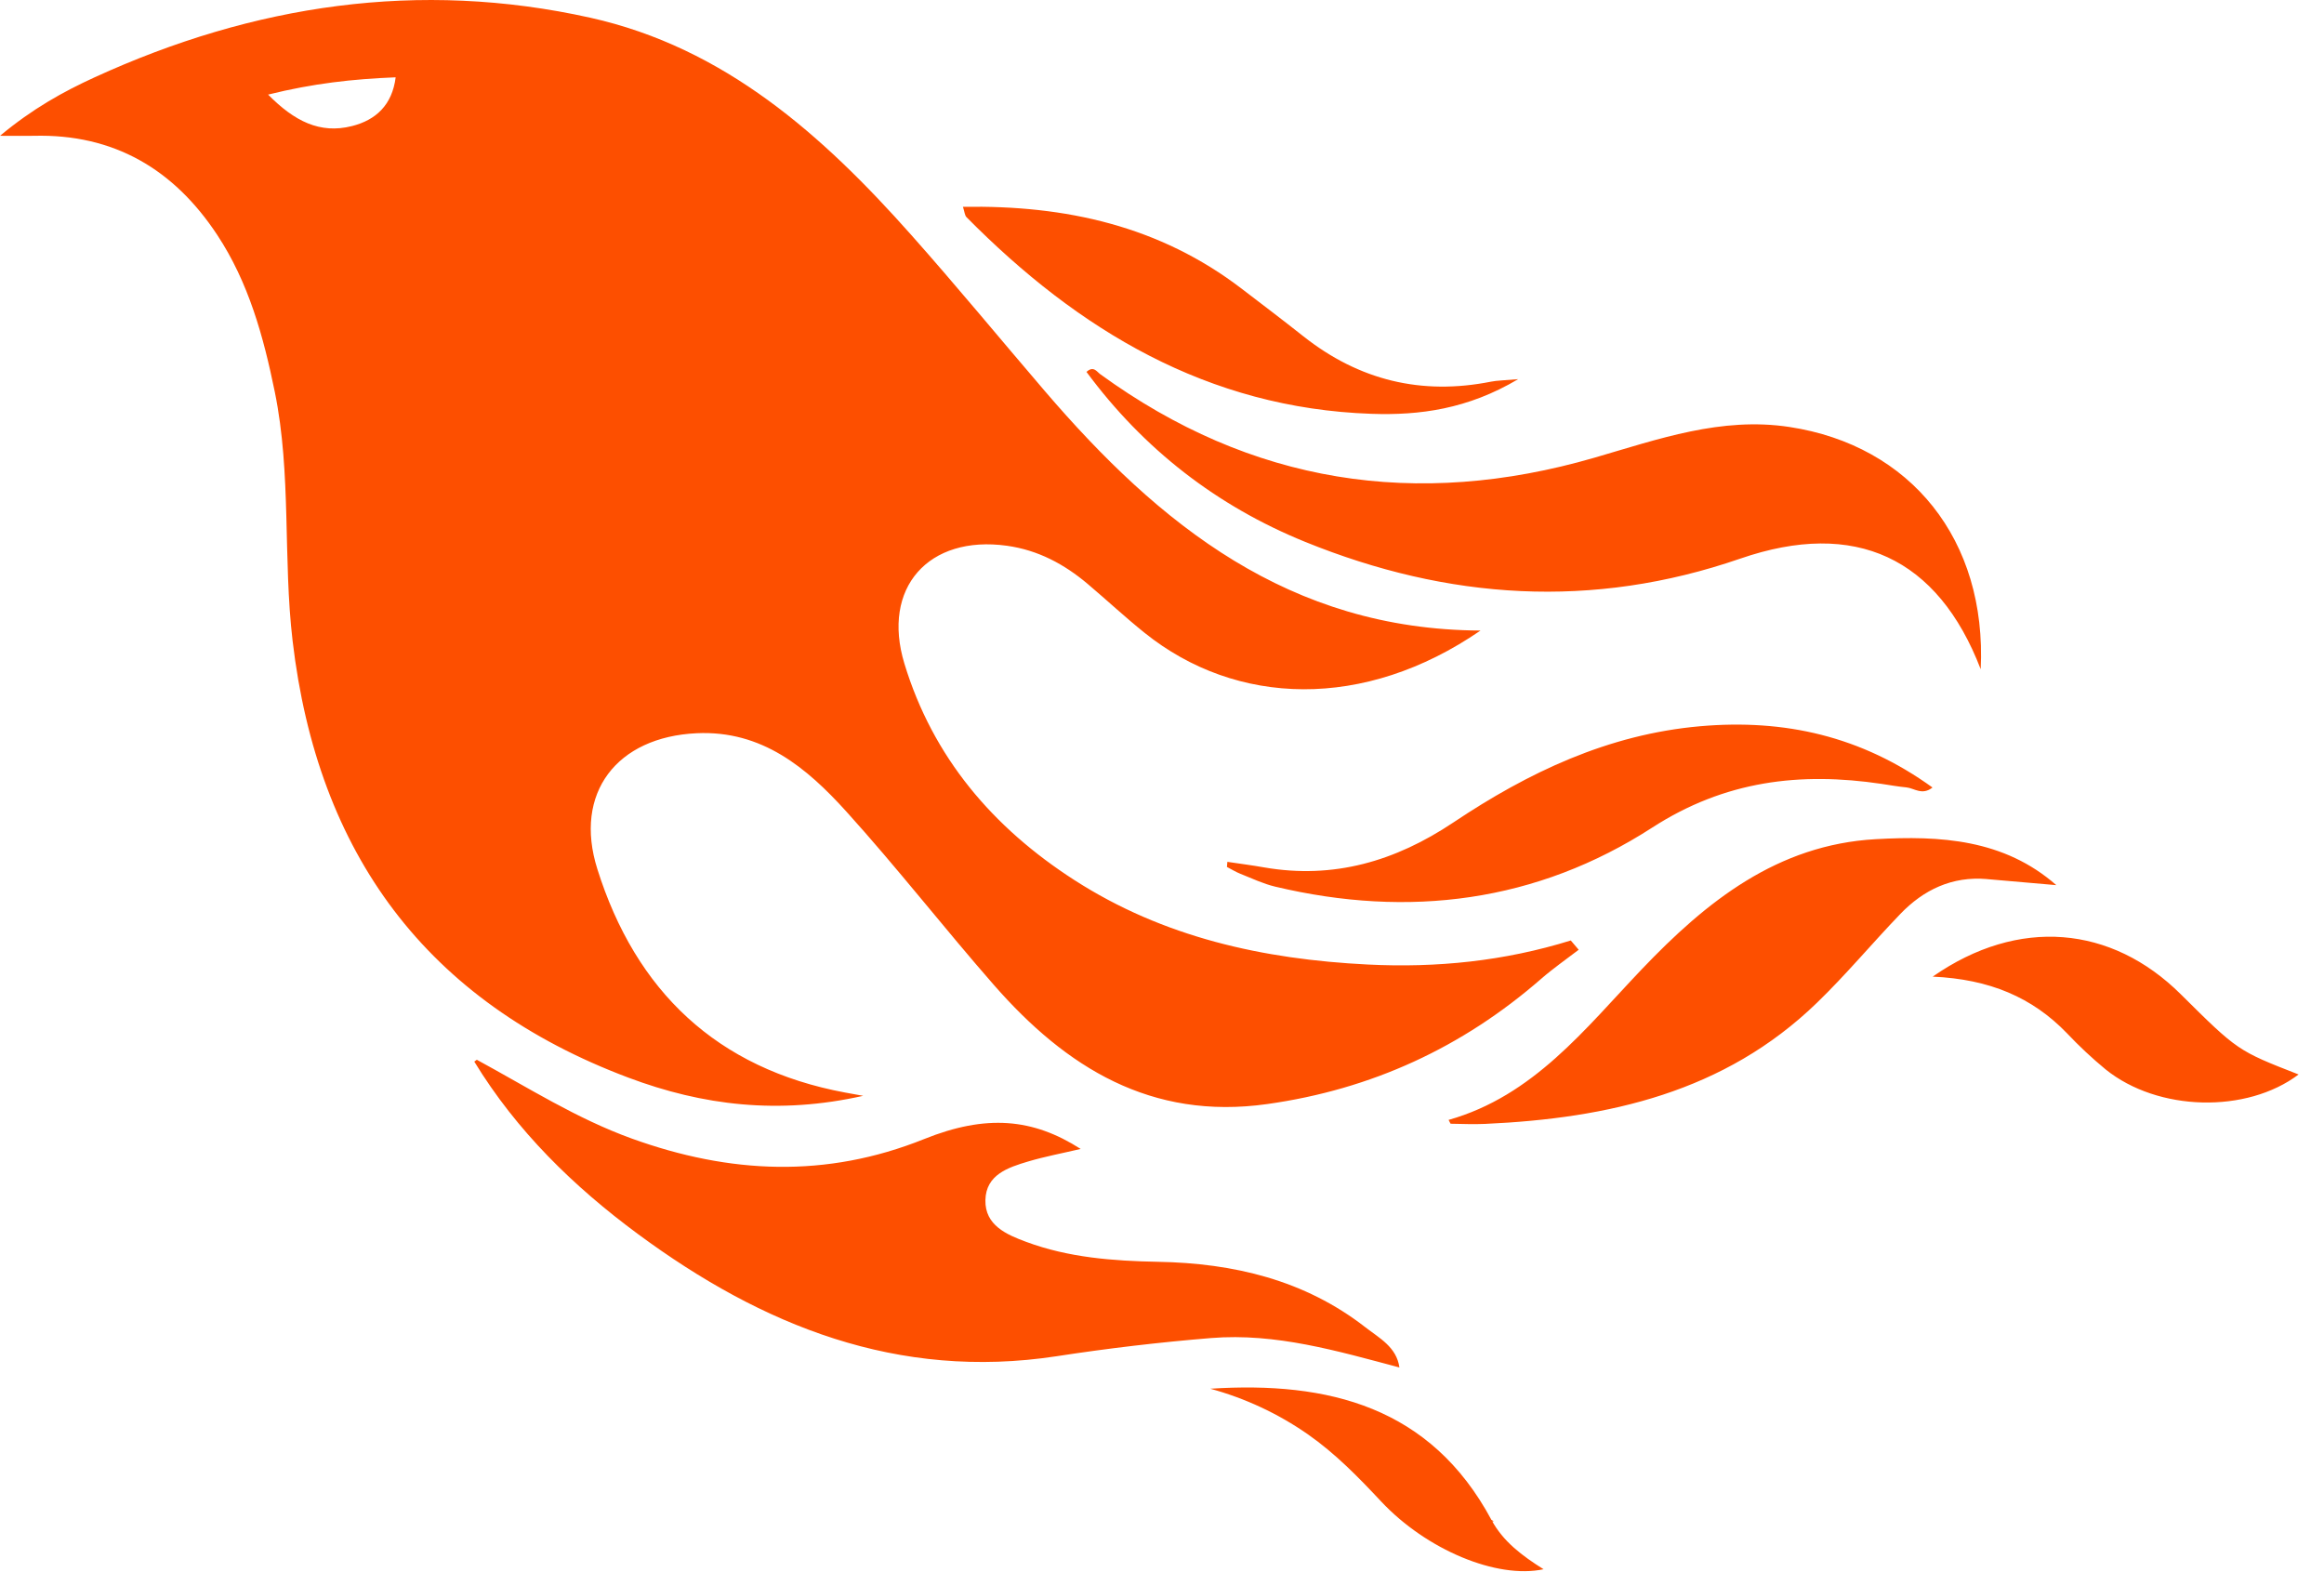
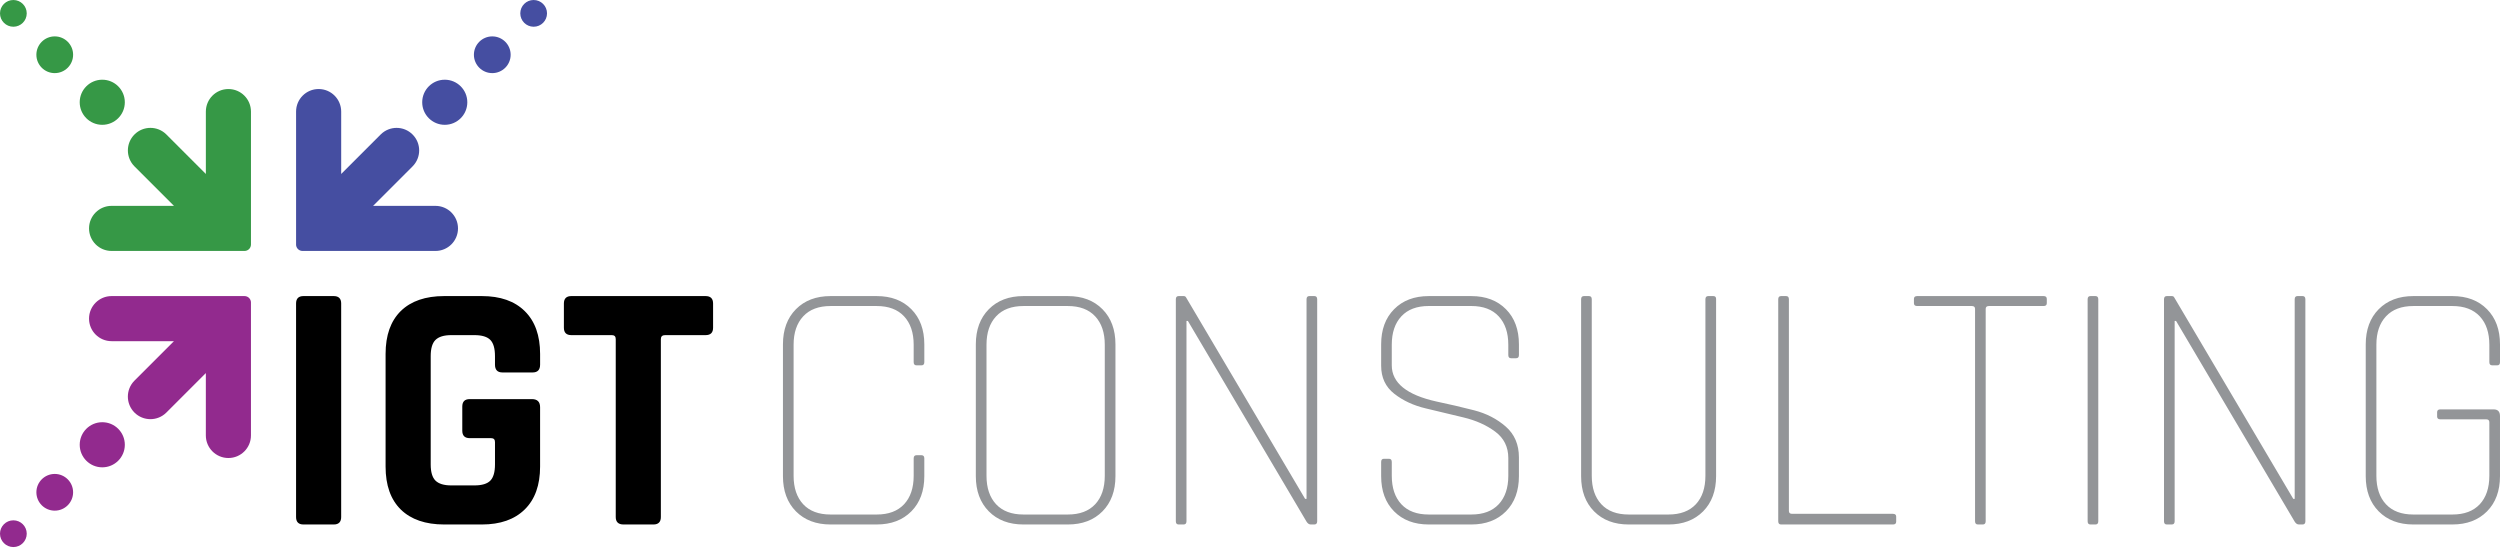
- <svg xmlns="http://www.w3.org/2000/svg" viewBox="0 0 71 48" fill="currentColor" aria-hidden="true">
-   <path d="m26.371 33.477-.552-.1c-3.92-.729-6.397-3.1-7.57-6.829-.733-2.324.597-4.035 3.035-4.148 1.995-.092 3.362 1.055 4.57 2.39 1.557 1.72 2.984 3.558 4.514 5.305 2.202 2.515 4.797 4.134 8.347 3.634 3.183-.448 5.958-1.725 8.371-3.828.363-.316.761-.592 1.144-.886l-.241-.284c-2.027.63-4.093.841-6.205.735-3.195-.16-6.24-.828-8.964-2.582-2.486-1.601-4.319-3.746-5.19-6.611-.704-2.315.736-3.934 3.135-3.6.948.133 1.746.56 2.463 1.165.583.493 1.143 1.015 1.738 1.493 2.8 2.25 6.712 2.375 10.265-.068-5.842-.026-9.817-3.24-13.308-7.313-1.366-1.594-2.7-3.216-4.095-4.785-2.698-3.036-5.692-5.71-9.79-6.623C12.8-.623 7.745.14 2.893 2.361 1.926 2.804.997 3.319 0 4.149c.494 0 .763.006 1.032 0 2.446-.064 4.28 1.023 5.602 3.024.962 1.457 1.415 3.104 1.761 4.798.513 2.515.247 5.078.544 7.605.761 6.494 4.08 11.026 10.26 13.346 2.267.852 4.591 1.135 7.172.555ZM10.751 3.852c-.976.246-1.756-.148-2.56-.962 1.377-.343 2.592-.476 3.897-.528-.107.848-.607 1.306-1.336 1.49Zm32.002 37.924c-.085-.626-.62-.901-1.04-1.228-1.857-1.446-4.03-1.958-6.333-2-1.375-.026-2.735-.128-4.031-.61-.595-.22-1.26-.505-1.244-1.272.015-.78.693-1 1.31-1.184.505-.15 1.026-.247 1.6-.382-1.46-.936-2.886-1.065-4.787-.3-2.993 1.202-5.943 1.06-8.926-.017-1.684-.608-3.179-1.563-4.735-2.408l-.077.057c1.29 2.115 3.034 3.817 5.004 5.271 3.793 2.8 7.936 4.471 12.784 3.73A66.714 66.714 0 0 1 37 40.877c1.98-.16 3.866.398 5.753.899Zm-9.14-30.345c-.105-.076-.206-.266-.42-.069 1.745 2.36 3.985 4.098 6.683 5.193 4.354 1.767 8.773 2.07 13.293.51 3.51-1.21 6.033-.028 7.343 3.38.19-3.955-2.137-6.837-5.843-7.401-2.084-.318-4.01.373-5.962.94-5.434 1.575-10.485.798-15.094-2.553Zm27.085 15.425c.708.059 1.416.123 2.124.185-1.6-1.405-3.55-1.517-5.523-1.404-3.003.17-5.167 1.903-7.14 3.972-1.739 1.824-3.31 3.87-5.903 4.604.043.078.054.117.066.117.35.005.699.021 1.047.005 3.768-.17 7.317-.965 10.14-3.7.89-.86 1.685-1.817 2.544-2.71.716-.746 1.584-1.159 2.645-1.07Zm-8.753-4.67c-2.812.246-5.254 1.409-7.548 2.943-1.766 1.18-3.654 1.738-5.776 1.37-.374-.066-.75-.114-1.124-.17l-.013.156c.135.07.265.151.405.207.354.14.702.308 1.07.395 4.083.971 7.992.474 11.516-1.803 2.221-1.435 4.521-1.707 7.013-1.336.252.038.503.083.756.107.234.022.479.255.795.003-2.179-1.574-4.526-2.096-7.094-1.872Zm-10.049-9.544c1.475.051 2.943-.142 4.486-1.059-.452.04-.643.04-.827.076-2.126.424-4.033-.04-5.733-1.383-.623-.493-1.257-.974-1.889-1.457-2.503-1.914-5.374-2.555-8.514-2.5.05.154.054.26.108.315 3.417 3.455 7.371 5.836 12.369 6.008Zm24.727 17.731c-2.114-2.097-4.952-2.367-7.578-.537 1.738.078 3.043.632 4.101 1.728a13 13 0 0 0 1.182 1.106c1.6 1.29 4.311 1.352 5.896.155-1.861-.726-1.861-.726-3.601-2.452Zm-21.058 16.06c-1.858-3.46-4.981-4.24-8.59-4.008a9.667 9.667 0 0 1 2.977 1.39c.84.586 1.547 1.311 2.243 2.055 1.38 1.473 3.534 2.376 4.962 2.07-.656-.412-1.238-.848-1.592-1.507Zl-.006.006-.036-.004.021.018.012.053Za.127.127 0 0 0 .015.043c.005.008.038 0 .058-.002Zl-.008.01.005.026.024.014Z" fill="#FD4F00" />
+ <svg xmlns="http://www.w3.org/2000/svg" viewBox="0 0 462.159 101.13">
+   <path d="M63.07 56.11v39.47c0 .916-.457 1.378-1.378 1.378h-5.584c-.918 0-1.376-.462-1.376-1.378V56.11c0-.915.458-1.376 1.376-1.376h5.584c.92 0 1.38.46 1.38 1.377zM89.078 96.958h-6.963c-3.46 0-6.133-.927-8.014-2.755-1.88-1.847-2.82-4.492-2.82-7.948V65.433c0-3.456.94-6.098 2.82-7.945 1.882-1.832 4.555-2.754 8.015-2.754h6.963c3.41 0 6.06.927 7.94 2.79 1.884 1.858 2.827 4.497 2.827 7.91v1.973c0 .96-.463 1.446-1.38 1.446h-5.582c-.92 0-1.38-.487-1.38-1.446v-1.574c0-1.403-.284-2.398-.853-2.987s-1.557-.894-2.957-.894h-4.267c-1.36 0-2.33.305-2.926.894-.59.59-.88 1.584-.88 2.987v20.03c0 1.395.29 2.39.88 2.982.596.59 1.566.89 2.926.89h4.267c1.4 0 2.388-.3 2.957-.89.57-.592.854-1.588.854-2.983v-4.14c0-.483-.242-.724-.72-.724H86.84c-.918 0-1.38-.46-1.38-1.377v-4.466c0-.923.462-1.374 1.38-1.374h11.492c1.007 0 1.512.505 1.512 1.505v10.97c0 3.415-.943 6.054-2.826 7.907-1.883 1.865-4.53 2.796-7.942 2.796zM120.79 96.958h-5.516c-.963 0-1.446-.462-1.446-1.378V62.682c0-.483-.242-.73-.72-.73h-7.488c-.918 0-1.377-.455-1.377-1.374v-4.466c0-.916.46-1.377 1.377-1.377h24.823c.92 0 1.38.46 1.38 1.377v4.466c0 .92-.46 1.374-1.38 1.374h-7.487c-.52 0-.787.247-.787.73V95.58c0 .916-.46 1.378-1.38 1.378z" />
+   <g fill="#939598">
+     <path d="M162.076 96.958h-8.537c-2.67 0-4.804-.814-6.403-2.428-1.597-1.617-2.397-3.79-2.397-6.502V63.663c0-2.715.8-4.884 2.397-6.498 1.6-1.617 3.732-2.43 6.402-2.43h8.536c2.67 0 4.805.813 6.404 2.43 1.597 1.614 2.395 3.783 2.395 6.498v3.286c0 .392-.174.588-.52.588h-.926c-.348 0-.522-.196-.522-.59v-3.215c0-2.235-.593-3.983-1.774-5.252-1.183-1.27-2.87-1.907-5.057-1.907h-8.537c-2.188 0-3.874.636-5.055 1.908-1.18 1.27-1.774 3.018-1.774 5.253V87.96c0 2.23.594 3.987 1.775 5.26 1.18 1.264 2.867 1.896 5.055 1.896h8.537c2.188 0 3.875-.633 5.057-1.897 1.18-1.272 1.774-3.028 1.774-5.26v-3.217c0-.392.174-.588.52-.588h.926c.347 0 .52.196.52.588v3.286c0 2.71-.797 4.884-2.394 6.5-1.6 1.614-3.734 2.428-6.404 2.428zM197.404 96.958h-8.207c-2.673 0-4.805-.814-6.402-2.428-1.598-1.617-2.4-3.79-2.4-6.502V63.663c0-2.715.802-4.884 2.4-6.498 1.597-1.617 3.73-2.43 6.402-2.43h8.207c2.67 0 4.806.813 6.403 2.43 1.598 1.614 2.4 3.783 2.4 6.498v24.365c0 2.71-.802 4.885-2.4 6.502-1.597 1.614-3.732 2.428-6.403 2.428zm-8.206-1.843h8.207c2.19 0 3.874-.633 5.055-1.897 1.183-1.27 1.773-3.027 1.773-5.26V63.733c0-2.235-.59-3.983-1.773-5.252-1.18-1.272-2.866-1.908-5.055-1.908h-8.207c-2.19 0-3.873.636-5.056 1.908-1.183 1.27-1.773 3.017-1.773 5.252V87.96c0 2.23.59 3.986 1.772 5.258 1.183 1.264 2.866 1.897 5.056 1.897zM218.813 96.958h-.92c-.352 0-.524-.2-.524-.593v-41.04c0-.395.172-.59.522-.59h.92c.217 0 .372.086.46.264l21.998 37.226h.262v-36.9c0-.396.175-.592.527-.592h.915c.35 0 .527.196.527.592v41.04c0 .392-.18.592-.527.592h-.654c-.308 0-.57-.175-.788-.523l-21.932-37.1h-.262v37.03c0 .393-.18.593-.525.593zM255.324 88.028V85.4c0-.393.17-.59.52-.59h.92c.35 0 .526.197.526.59v2.56c0 2.23.59 3.986 1.77 5.258 1.182 1.265 2.868 1.897 5.06 1.897H272c2.188 0 3.874-.633 5.055-1.897 1.185-1.27 1.777-3.027 1.777-5.26v-3.284c0-2.05-.813-3.69-2.435-4.89-1.617-1.202-3.576-2.074-5.877-2.623-2.293-.555-4.594-1.093-6.895-1.65-2.297-.537-4.256-1.45-5.877-2.72-1.62-1.27-2.424-2.996-2.424-5.187v-3.94c0-2.715.792-4.884 2.392-6.498 1.595-1.617 3.732-2.43 6.403-2.43H272c2.666 0 4.803.813 6.398 2.43 1.6 1.614 2.398 3.783 2.398 6.498v1.966c0 .403-.178.595-.526.595h-.92c-.35 0-.52-.192-.52-.596V63.73c0-2.235-.593-3.983-1.777-5.252-1.18-1.272-2.867-1.908-5.055-1.908h-7.88c-2.19 0-3.878.636-5.06 1.908-1.18 1.27-1.77 3.017-1.77 5.252v3.805c0 3.238 2.755 5.473 8.272 6.694 2.322.492 4.634 1.022 6.93 1.615 2.294.59 4.253 1.6 5.874 3.02 1.62 1.418 2.43 3.322 2.43 5.682v3.48c0 2.712-.798 4.886-2.397 6.503-1.596 1.613-3.732 2.428-6.4 2.428h-7.88c-2.67 0-4.808-.814-6.402-2.428-1.6-1.617-2.39-3.79-2.39-6.502zM315.796 54.734h.924c.35 0 .523.17.523.53v32.764c0 2.71-.8 4.885-2.396 6.502-1.603 1.613-3.732 2.428-6.407 2.428h-7.356c-2.664 0-4.797-.814-6.396-2.428-1.6-1.617-2.398-3.79-2.398-6.502V55.326c0-.396.175-.592.53-.592h.913c.353 0 .526.196.526.592V87.96c0 2.23.588 3.986 1.772 5.258 1.182 1.265 2.864 1.897 5.052 1.897h7.356c2.19 0 3.874-.633 5.063-1.897 1.178-1.27 1.767-3.027 1.767-5.26V55.327c0-.396.177-.592.526-.592zM349.94 96.958h-20.683c-.353 0-.526-.2-.526-.593v-41.04c0-.395.175-.59.527-.59h.924c.35 0 .52.195.52.59v39.136c0 .35.197.528.593.528h18.648c.394 0 .593.17.593.523v.924c0 .35-.2.524-.592.524zM366.558 96.958h-.923c-.35 0-.52-.2-.52-.593v-39.27c0-.34-.197-.522-.592-.522h-10.11c-.397 0-.597-.178-.597-.523v-.785c0-.36.2-.53.596-.53h23.377c.392 0 .59.17.59.53v.785c0 .345-.198.523-.59.523h-10.117c-.393 0-.59.182-.59.523v39.27c-.002.392-.177.592-.525.592zM387.896 55.326v41.04c0 .392-.174.592-.52.592h-.926c-.353 0-.523-.2-.523-.593v-41.04c0-.395.17-.59.523-.59h.925c.348 0 .52.195.52.59zM401.487 96.958h-.92c-.35 0-.522-.2-.522-.593v-41.04c0-.395.174-.59.52-.59h.922c.218 0 .37.086.458.264l22 37.226h.26v-36.9c0-.396.177-.592.53-.592h.917c.35 0 .527.196.527.592v41.04c0 .392-.178.592-.528.592h-.658c-.307 0-.568-.175-.788-.523l-21.928-37.1h-.264v37.03c0 .393-.178.593-.527.593zM453.362 96.958h-7.22c-2.677 0-4.81-.814-6.41-2.428-1.594-1.617-2.394-3.79-2.394-6.502V63.663c0-2.715.8-4.884 2.393-6.498 1.603-1.617 3.735-2.43 6.412-2.43h7.22c2.672 0 4.802.813 6.4 2.43 1.598 1.614 2.396 3.783 2.396 6.498v3.286c0 .392-.172.588-.522.588h-.922c-.353 0-.525-.196-.525-.59v-3.215c0-2.235-.59-3.983-1.77-5.252-1.186-1.27-2.87-1.907-5.06-1.907h-7.22c-2.194 0-3.877.636-5.058 1.908-1.187 1.27-1.775 3.018-1.775 5.253V87.96c0 2.23.59 3.987 1.775 5.26 1.18 1.264 2.863 1.896 5.06 1.896h7.22c2.187 0 3.872-.633 5.057-1.897 1.18-1.272 1.77-3.028 1.77-5.26v-9.914c0-.346-.197-.527-.59-.527h-8.474c-.392 0-.59-.172-.59-.524v-.79c0-.344.198-.526.59-.526h9.852c.79 0 1.18.418 1.18 1.25v11.1c0 2.71-.798 4.885-2.395 6.502-1.6 1.612-3.73 2.426-6.4 2.426z" />
+   </g>
+   <g>
+     <g fill="#454EA1">
+       <path d="M54.73 45.2c0 .66.535 1.193 1.195 1.193H80.5c2.3 0 4.168-1.864 4.168-4.168 0-2.3-1.868-4.168-4.168-4.168h-11.53l7.298-7.298c1.628-1.633 1.628-4.272 0-5.896-1.626-1.628-4.267-1.632-5.896 0l-7.298 7.298v-11.53-.003c0-2.305-1.868-4.17-4.17-4.17-2.3 0-4.17 1.865-4.17 4.17V45.2zM82.218 14.737c-2.3 0-4.167 1.868-4.167 4.17 0 2.3 1.867 4.167 4.168 4.167 2.304 0 4.17-1.868 4.17-4.168s-1.866-4.17-4.17-4.17zM91.004 6.728c-1.875 0-3.396 1.52-3.396 3.395 0 1.872 1.52 3.394 3.396 3.394s3.396-1.522 3.396-3.394c0-1.876-1.52-3.395-3.396-3.395z" />
+       <circle cx="98.653" cy="2.471" r="2.471" />
+     </g>
+     <g fill="#369846">
+       <path d="M45.2 46.393c.66 0 1.195-.534 1.195-1.192V20.63c0-2.305-1.866-4.17-4.17-4.17-2.303 0-4.17 1.865-4.17 4.17v11.53l-7.297-7.297v-.003c-1.63-1.628-4.27-1.628-5.898 0-1.625 1.628-1.626 4.267 0 5.898l7.3 7.298H20.628c-2.304 0-4.168 1.868-4.168 4.168 0 2.304 1.864 4.168 4.168 4.168H45.2zM14.735 18.906c0 2.304 1.87 4.168 4.17 4.168s4.17-1.864 4.17-4.168-1.87-4.17-4.17-4.17-4.17 1.866-4.17 4.17z" />
+       <circle cx="10.12" cy="10.122" r="3.395" />
+       <path d="M0 2.472c0 1.366 1.106 2.47 2.47 2.47 1.362 0 2.472-1.104 2.472-2.47C4.942 1.108 3.832 0 2.472 0 1.105 0 0 1.108 0 2.472z" />
+     </g>
+     <g fill="#922A8E">
+       <path d="M46.395 55.93c0-.662-.536-1.196-1.196-1.196H20.627c-2.302 0-4.168 1.864-4.168 4.168s1.866 4.168 4.168 4.168h11.53l-7.3 7.298c-1.628 1.632-1.626 4.27 0 5.9 1.628 1.627 4.27 1.627 5.895 0l7.3-7.3V80.5c0 2.3 1.868 4.17 4.17 4.17 2.305 0 4.17-1.87 4.17-4.17V55.93z" />
+       <circle cx="18.906" cy="82.222" r="4.17" />
+       <circle cx="10.12" cy="91.008" r="3.394" />
+       <path d="M2.473 101.13c1.363 0 2.47-1.108 2.47-2.472 0-1.362-1.107-2.47-2.47-2.47-1.367 0-2.473 1.108-2.473 2.47 0 1.363 1.106 2.472 2.473 2.472z" />
+     </g>
+   </g>
</svg>
